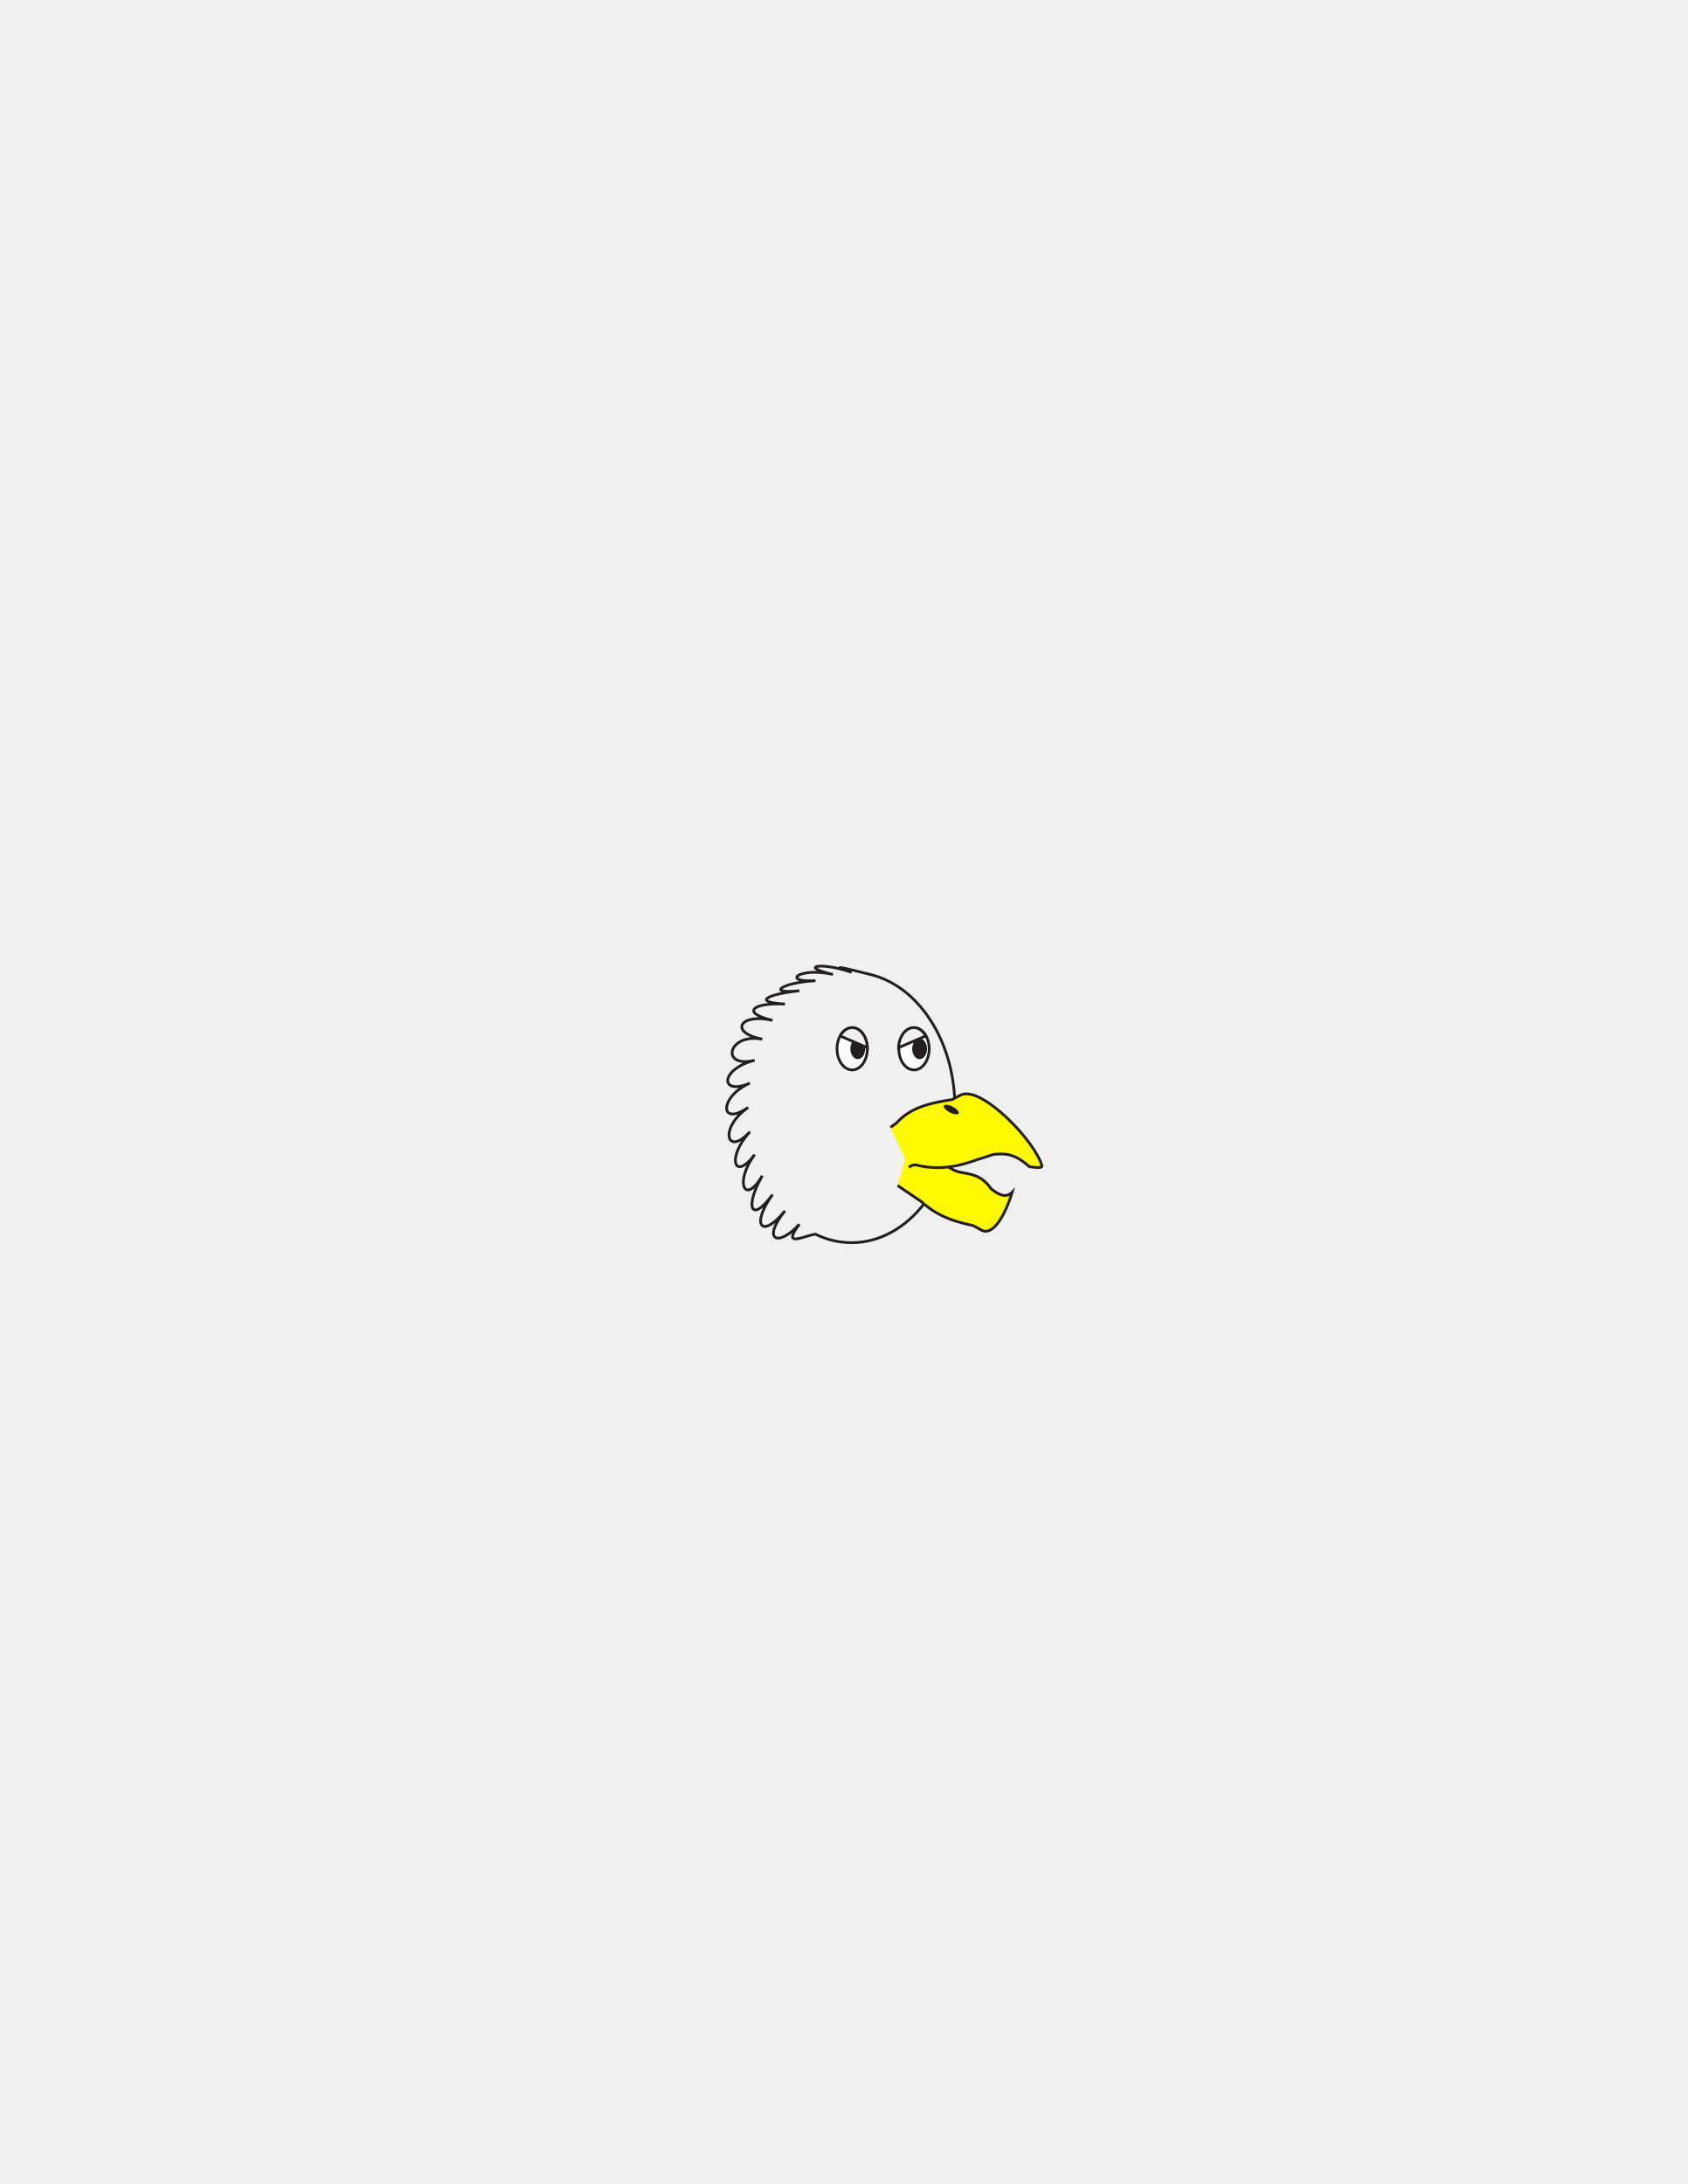
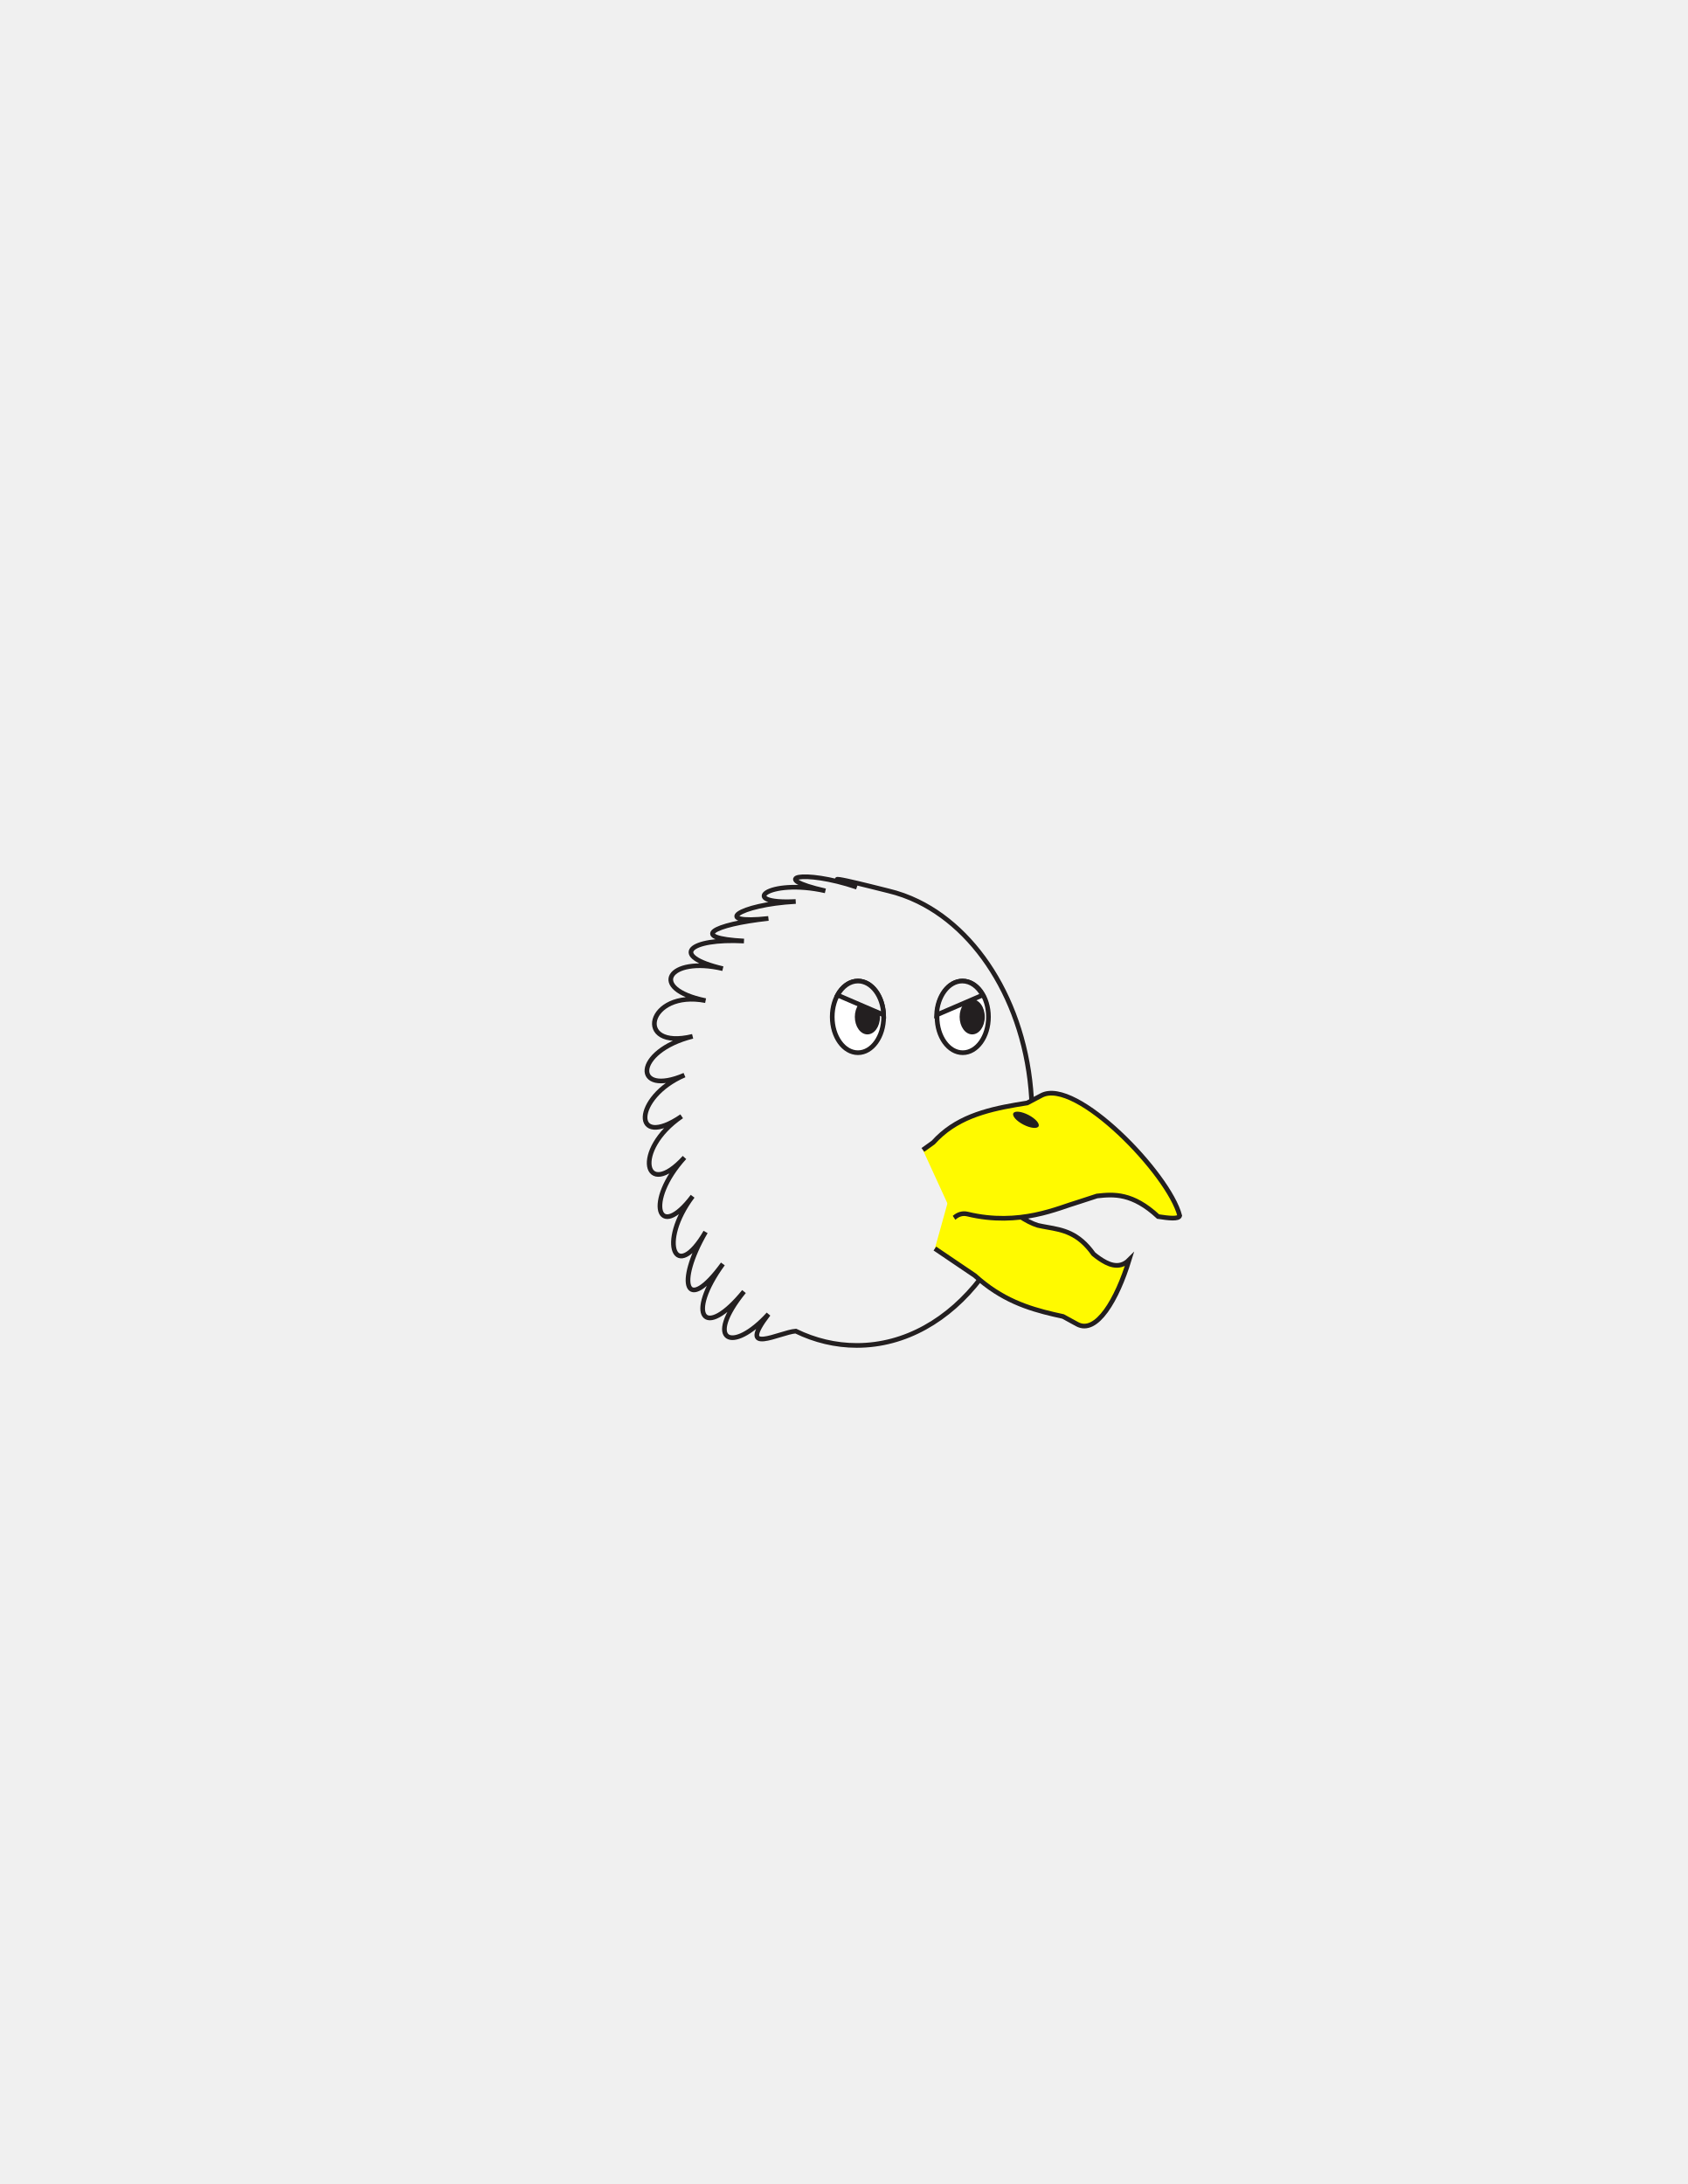
<svg xmlns="http://www.w3.org/2000/svg" version="1.1" id="Layer_1" x="0px" y="0px" width="612px" height="792px" viewBox="0 0 612 792" enable-background="new 0 0 612 792" xml:space="preserve">
-   <rect id="head_frame_1_" x="230.5" y="331.5" fill-opacity="0" fill="#231F20" width="151" height="131" />
-   <path id="PRIMARY_4_" fill="#F1F1F1" stroke="#231F20" stroke-miterlimit="10" d="M346.235,401.609  c0,27.08-16.775,49.033-37.468,49.033c-2.3,0-4.551-0.271-6.735-0.79s-4.304-1.286-6.339-2.277  c-3.396,0.235-12.758,5.438-5.838-3.627c-7.783,8.545-13.791,5.754-5.229-4.838c-8.599,10.56-12.437,5.015-4.516-5.909  c-7.923,10.922-10.131,4.246-3.696-6.844c-6.436,11.09-10.24,2.297-2.772-7.639c-7.468,9.936-10.28,1.086-1.74-8.295  c-8.541,9.379-11.265-1.521-0.604-8.814c-10.662,7.283-10.409-4.086,0.604-8.814c-11.013,4.712-10.967-5.106,1.74-8.295  c-12.688,3.079-9.734-10.071,2.771-7.639c-12.468-2.556-7.926-9.594,3.696-6.844c-11.622-2.75-7.258-6.536,4.517-5.91  c-11.775-0.626-6.895-3.508,5.229-4.837c-12.123,1.329-6.692-2.946,5.838-3.627c-12.53,0.681-6.098-5.085,6.339-2.277  c-12.437-2.808-4.929-4.719,6.735-0.79c-11.618-3.929,3.974,0.111,6.734,0.79c2.186,0.519,4.304,1.286,6.339,2.277  C336.087,362.586,346.235,380.547,346.235,401.609z" />
-   <path fill="#FFFA00" stroke="#231F20" stroke-miterlimit="10" d="M330.508,411.754c5.727,5.013,11.965,11.679,16.961,13.193  c0.667,0.156,1.335,0.277,2,0.396c3.328,0.592,6.643,1.148,9.908,5.739c0.402,0.335,0.82,0.663,1.274,0.966  c1.613,1.094,4.126,2.525,6.364,0.278c-2.588,8.456-6.972,16.049-11.146,13.761c0,0-0.501-0.273-1.391-0.76  c-0.442-0.245-0.983-0.542-1.612-0.884c-5.375-1.173-11.052-2.567-16.737-6.962c-0.707-0.546-1.417-1.141-2.14-1.79  c-0.717-0.475-7.816-5.284-8.536-5.783" />
-   <path fill="#FFFA00" stroke="#231F20" stroke-miterlimit="10" d="M329.554,423.33c0.053-0.035,0.103-0.076,0.153-0.118  c0.661-0.563,1.621-0.95,2.708-0.685c11.181,2.703,19.528-1.365,23.745-2.574c0.824-0.27,1.536-0.501,2.123-0.691  c1.173-0.384,1.832-0.598,1.832-0.598c3.62-0.417,7.622-0.661,13.083,4.401c2.277,0.35,4.402,0.604,4.619-0.182  c-2.278-8.931-22.22-29.619-29.559-25.742c0,0-0.511,0.267-1.414,0.747c-0.454,0.236-1.005,0.528-1.642,0.866  c-6.464,1.021-13.198,2.264-18.274,6.667c-0.636,0.549-1.244,1.148-1.837,1.803c-0.741,0.512-1.477,1.037-2.203,1.578" />
-   <ellipse fill="#FFFFFF" stroke="#231F20" stroke-miterlimit="10" cx="309" cy="380.333" rx="5.5" ry="7.667" />
-   <ellipse fill="#231F20" cx="311.024" cy="380.333" rx="2.69" ry="3.75" />
-   <ellipse fill="#FFFFFF" stroke="#231F20" stroke-miterlimit="10" cx="331.414" cy="380.333" rx="5.5" ry="7.667" />
-   <ellipse fill="#231F20" cx="333.438" cy="380.333" rx="2.69" ry="3.75" />
-   <ellipse transform="matrix(0.4587 -0.8886 0.8886 0.4587 -170.8478 524.2892)" fill="#231F20" cx="344.925" cy="402.38" rx="1.167" ry="3.038" />
-   <path id="PRIMARY_5_" fill="#F1F1F1" stroke="#231F20" stroke-miterlimit="10" d="M314.492,379.917  c-0.155-4.041-2.555-7.251-5.492-7.251c-1.779,0-3.361,1.178-4.366,3.006L314.492,379.917z" />
-   <path id="PRIMARY_6_" fill="#F1F1F1" stroke="#231F20" stroke-miterlimit="10" d="M325.819,379.917  c0.155-4.041,2.555-7.251,5.492-7.251c1.779,0,3.361,1.178,4.366,3.006L325.819,379.917z" />
+   <rect id="head_frame_1_" x="178" y="286" fill="#231F20" fill-opacity="0" width="256" height="222" />
+   <path id="PRIMARY_4_" fill="#F1F1F1" stroke="#231F20" stroke-width="1.695" stroke-miterlimit="10" d="M374.214,404.812  c0,45.892-28.44,83.093-63.523,83.093c-3.899,0-7.715-0.459-11.417-1.339c-3.703-0.879-7.297-2.178-10.748-3.857  c-5.758,0.396-21.629,9.214-9.897-6.146c-13.195,14.48-23.381,9.751-8.865-8.199c-14.579,17.896-21.085,8.498-7.656-10.014  c-13.432,18.509-17.176,7.195-6.266-11.598c-10.912,18.793-17.361,3.893-4.7-12.947c-12.662,16.84-17.429,1.841-2.95-14.057  c-14.48,15.895-19.098-2.577-1.024-14.936c-18.075,12.341-17.646-6.925,1.024-14.938c-18.671,7.985-18.593-8.653,2.95-14.057  c-21.511,5.218-16.502-17.067,4.698-12.946c-21.138-4.332-13.438-16.258,6.266-11.598c-19.704-4.661-12.305-11.077,7.658-10.016  c-19.963-1.061-11.689-5.945,8.865-8.197c-20.553,2.252-11.345-4.993,9.897-6.146c-21.243,1.154-10.338-8.617,10.748-3.859  c-21.085-4.758-8.357-7.997,11.417-1.339c-19.696-6.658,6.738,0.189,11.417,1.339c3.707,0.88,7.297,2.18,10.747,3.859  C357.008,338.68,374.214,369.118,374.214,404.812z" />
+   <path fill="#FFFA00" stroke="#231F20" stroke-width="1.695" stroke-miterlimit="10" d="M347.55,422.003  c9.71,8.495,20.284,19.791,28.755,22.358c1.131,0.263,2.264,0.468,3.391,0.67c5.643,1.003,11.264,1.946,16.798,9.727  c0.683,0.567,1.391,1.123,2.161,1.637c2.733,1.854,6.995,4.279,10.788,0.471c-4.388,14.331-11.819,27.197-18.896,23.32  c0,0-0.85-0.462-2.359-1.288c-0.749-0.415-1.666-0.918-2.732-1.497c-9.112-1.989-18.736-4.351-28.376-11.798  c-1.198-0.927-2.402-1.935-3.627-3.034c-1.217-0.806-13.252-8.955-14.472-9.8" />
+   <path fill="#FFFA00" stroke="#231F20" stroke-width="1.695" stroke-miterlimit="10" d="M345.932,441.62  c0.092-0.06,0.176-0.129,0.261-0.2c1.12-0.953,2.748-1.61,4.591-1.16c18.955,4.581,33.107-2.313,40.257-4.362  c1.397-0.458,2.604-0.849,3.599-1.172c1.989-0.65,3.106-1.013,3.106-1.013c6.138-0.706,12.922-1.12,22.181,7.459  c3.859,0.593,7.462,1.022,7.831-0.31c-3.862-15.134-37.673-50.193-50.114-43.624c0,0-0.866,0.453-2.397,1.266  c-0.77,0.401-1.704,0.896-2.783,1.469c-10.959,1.73-22.376,3.836-30.981,11.298c-1.078,0.93-2.109,1.946-3.114,3.055  c-1.257,0.869-2.504,1.758-3.735,2.675" />
+   <ellipse fill="#FFFFFF" stroke="#231F20" stroke-width="1.695" stroke-miterlimit="10" cx="311.086" cy="368.755" rx="9.324" ry="12.993" />
+   <ellipse fill="#231F20" cx="314.519" cy="368.755" rx="4.56" ry="6.355" />
+   <ellipse fill="#FFFFFF" stroke="#231F20" stroke-width="1.695" stroke-miterlimit="10" cx="349.086" cy="368.755" rx="9.324" ry="12.993" />
+   <ellipse fill="#231F20" cx="352.517" cy="368.755" rx="4.562" ry="6.355" />
+   <ellipse transform="matrix(-0.8887 -0.4585 0.4585 -0.8887 516.401 937.523)" fill="#231F20" cx="371.991" cy="406.084" rx="5.15" ry="1.978" />
+   <path id="PRIMARY_5_" fill="#F1F1F1" stroke="#231F20" stroke-width="1.695" stroke-miterlimit="10" d="M320.397,368.05  c-0.264-6.848-4.331-12.288-9.312-12.288c-3.017,0-5.698,1.996-7.402,5.094L320.397,368.05z" />
+   <path id="PRIMARY_6_" fill="#F1F1F1" stroke="#231F20" stroke-width="1.695" stroke-miterlimit="10" d="M339.601,368.05  c0.262-6.848,4.331-12.288,9.31-12.288c3.017,0,5.699,1.996,7.402,5.094L339.601,368.05z" />
</svg>
